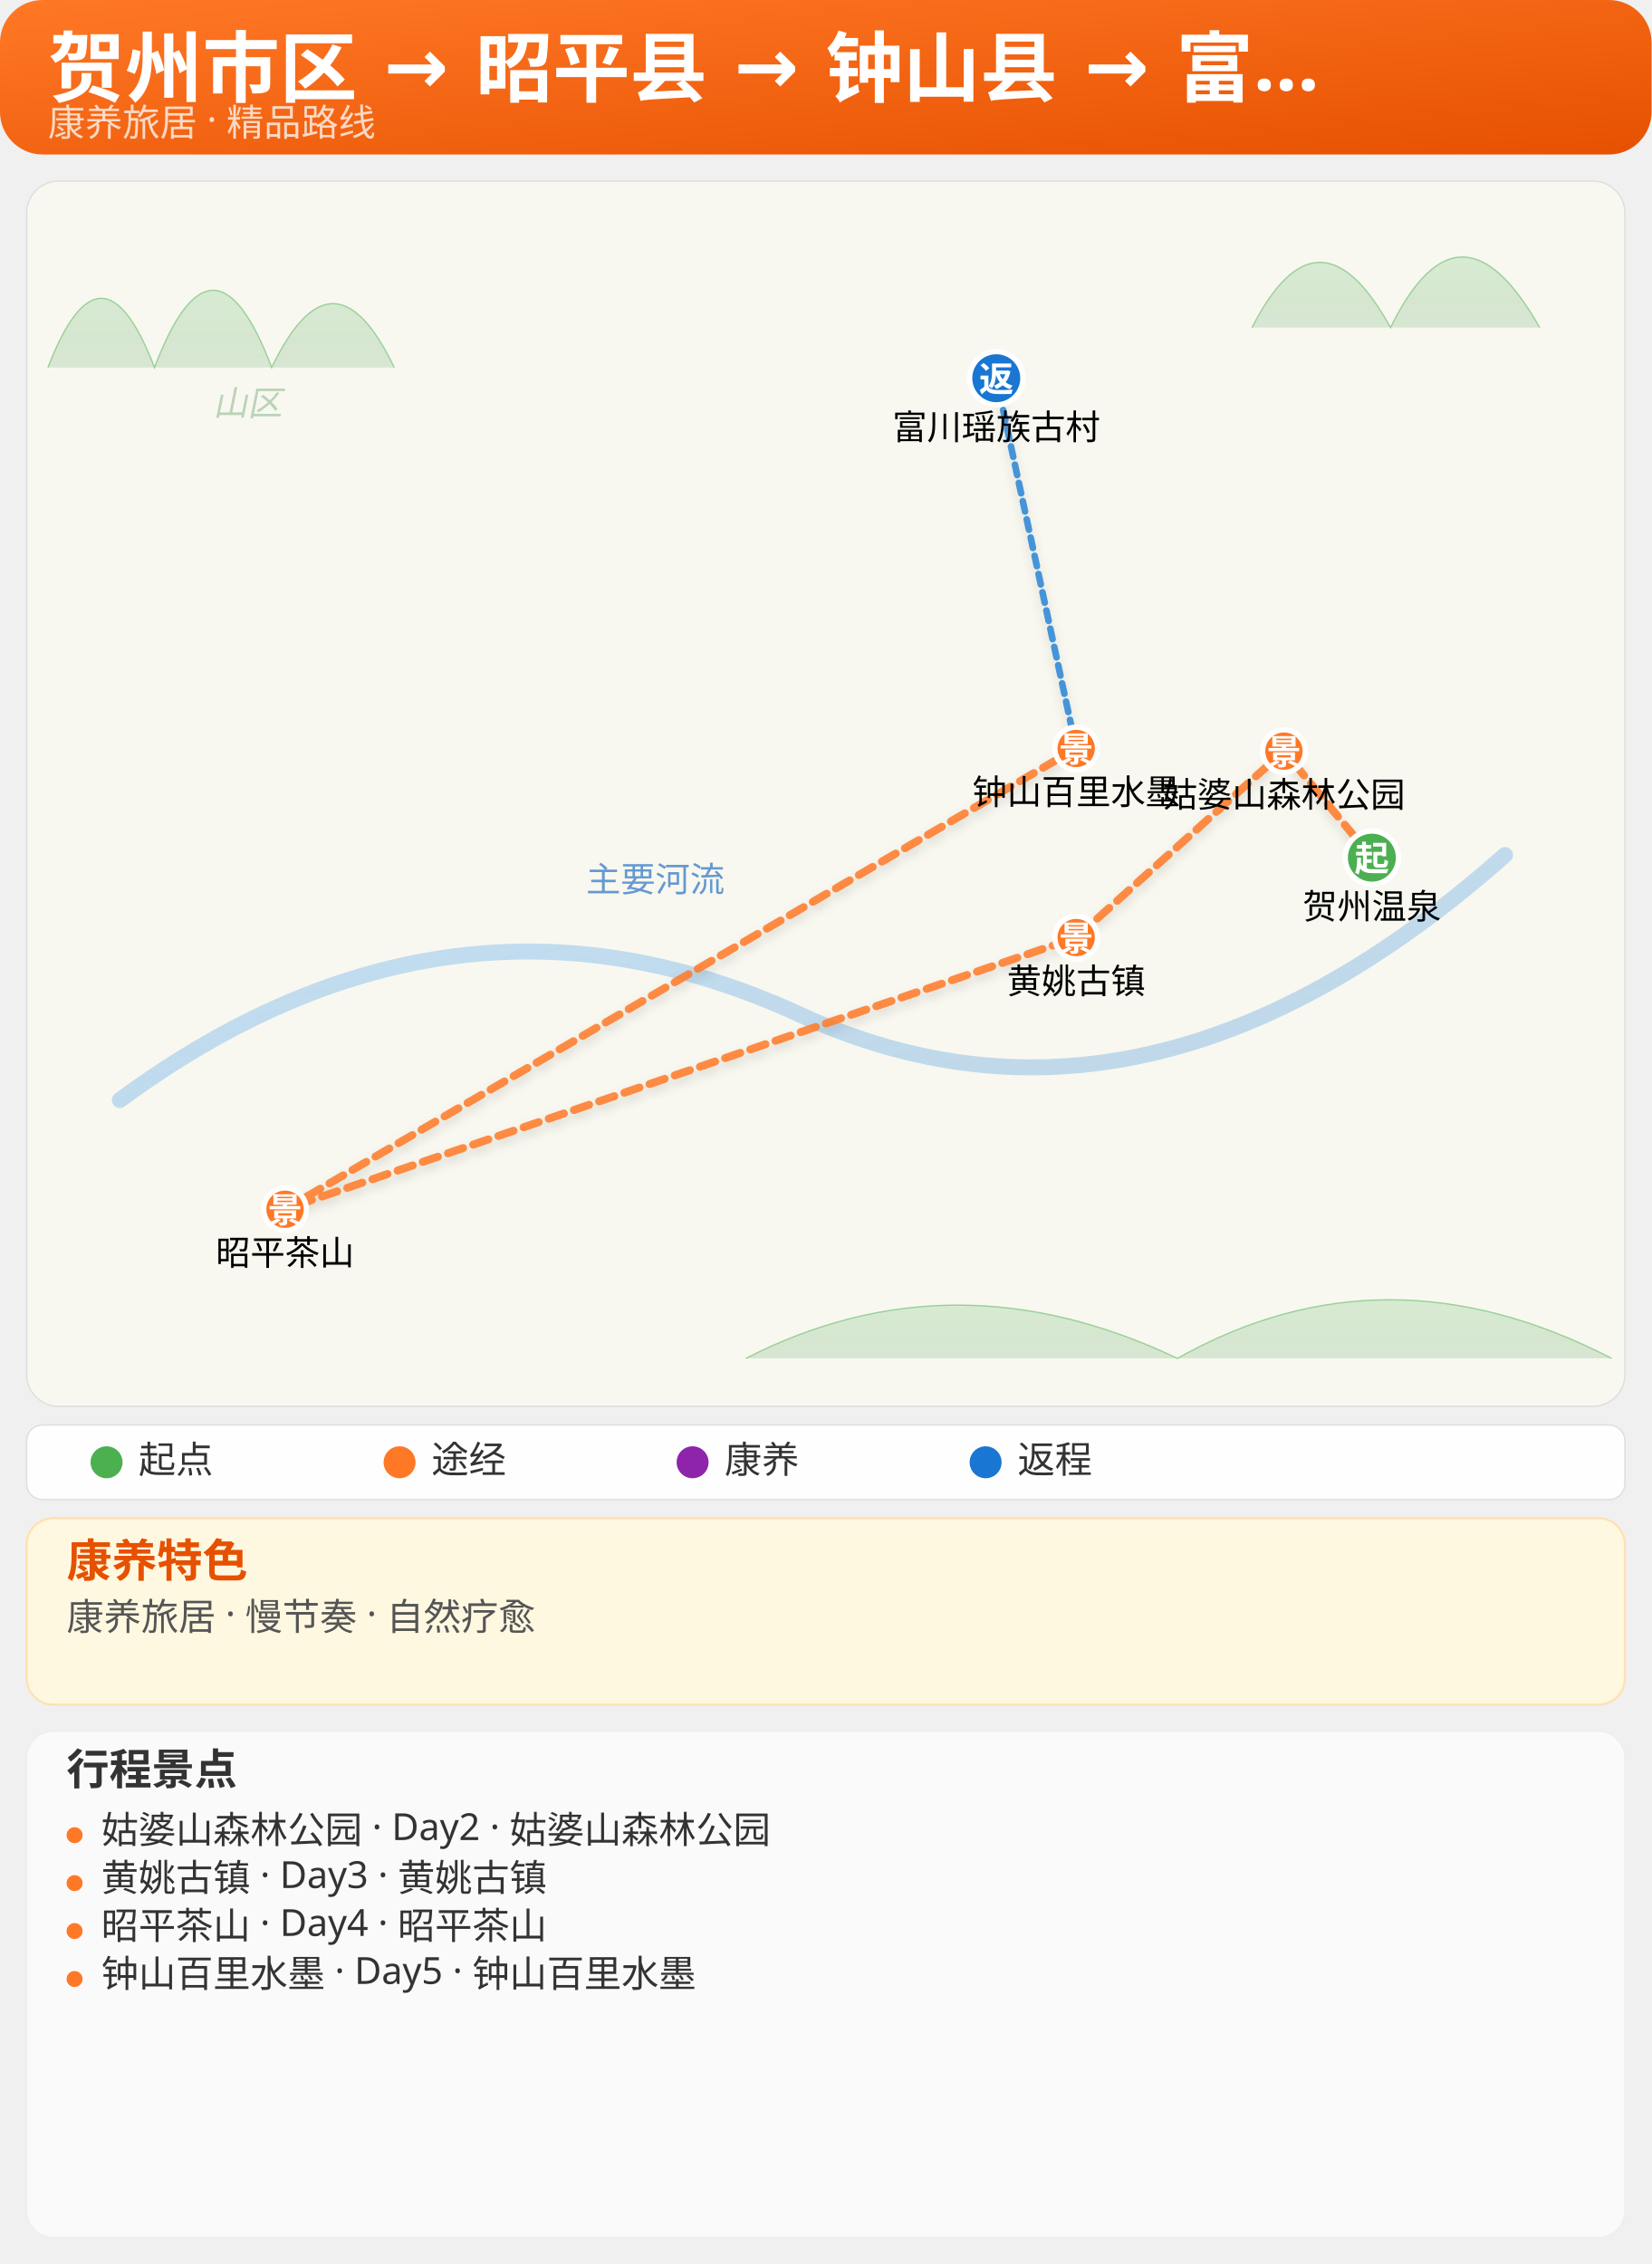
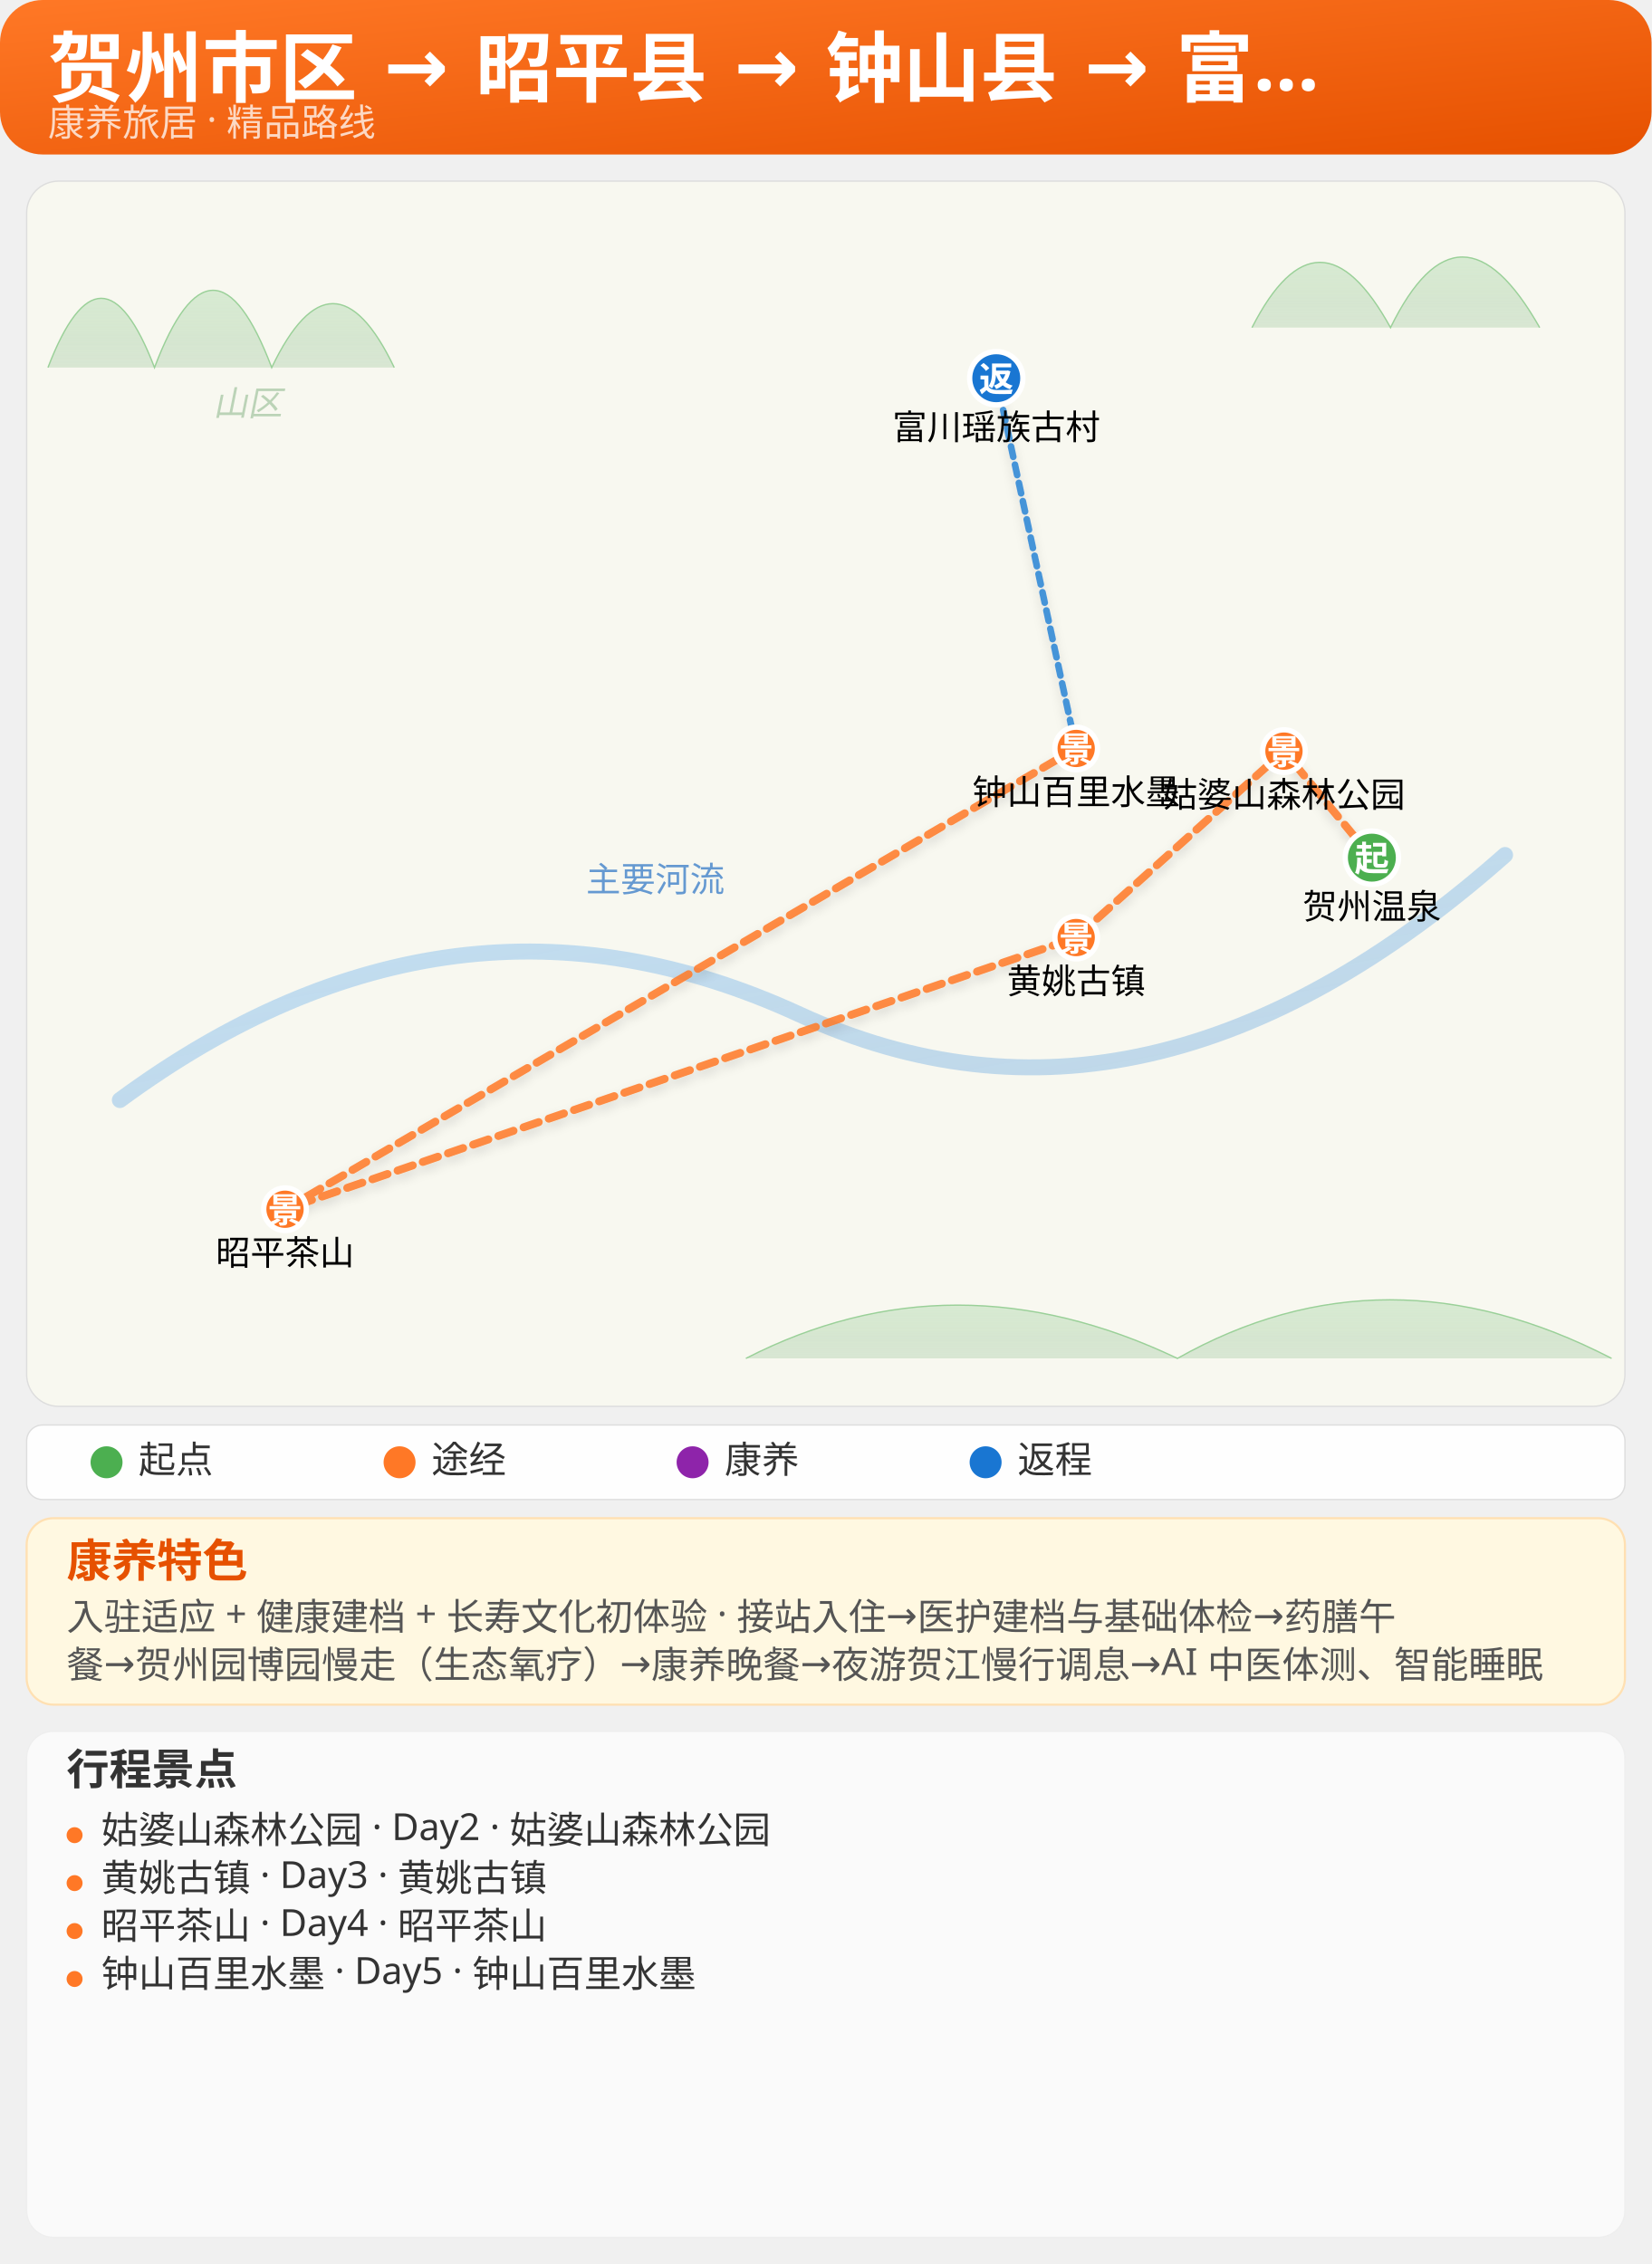
<svg xmlns="http://www.w3.org/2000/svg" viewBox="0 0 620 850" data-route-id="gx_excel_02" data-version="elder" data-route-name="贺州市区 → 昭平县 → 钟山县 → 富川瑶族自治县 → 平桂区 → 八步区" data-center-lat="24.4925" data-center-lng="111.1650" style="width:100%;max-width:620px;background:linear-gradient(180deg,#F5F0E8 0%,#E8F4E8 100%);border-radius:16px;font-family:'PingFang SC','Microsoft YaHei',sans-serif">
  <defs>
    <linearGradient id="boundaryGrad" x1="0" y1="0" x2="1" y2="1">
      <stop offset="0%" stop-color="#E8F5E9" stop-opacity="0.95" />
      <stop offset="100%" stop-color="#C8E6C9" stop-opacity="0.8" />
    </linearGradient>
    <linearGradient id="riverGrad" x1="0" y1="0" x2="1" y2="1">
      <stop offset="0%" stop-color="#64B5F6" stop-opacity="0.7" />
      <stop offset="100%" stop-color="#1976D2" stop-opacity="0.5" />
    </linearGradient>
    <linearGradient id="hillGrad" x1="0" y1="0" x2="0" y2="1">
      <stop offset="0%" stop-color="#81C784" stop-opacity="0.5" />
      <stop offset="100%" stop-color="#388E3C" stop-opacity="0.3" />
    </linearGradient>
    <linearGradient id="heroGrad" x1="0" y1="0" x2="1" y2="1">
      <stop offset="0%" stop-color="#FF7826" />
      <stop offset="100%" stop-color="#E65100" />
    </linearGradient>
    <filter id="shadow">
      <feDropShadow dx="0" dy="2" stdDeviation="2" flood-color="#000" flood-opacity="0.15" />
    </filter>
  </defs>
  <rect x="0" y="0" width="620" height="58" rx="16" fill="url(#heroGrad)" />
  <text x="18" y="36" fill="#fff" font-size="29" font-weight="bold">贺州市区 → 昭平县 → 钟山县 → 富…</text>
  <text x="18" y="51" fill="rgba(255,255,255,0.75)" font-size="14">康养旅居 · 精品路线</text>
  <rect x="10" y="68" width="600" height="460" rx="12" fill="#F8F8F0" stroke="#DDD" stroke-width="0.5" />
  <g class="mountains" opacity="0.55">
    <path d="M18,138 Q38,86 58,138 Q80,80 102,138 Q125,90 148,138" fill="url(#hillGrad)" stroke="#4CAF50" stroke-width="0.5" />
    <path d="M470,123 Q495,74 522,123 Q548,70 578,123" fill="url(#hillGrad)" stroke="#4CAF50" stroke-width="0.5" />
    <path d="M280,510 Q358,470 442,510 Q520,466 605,510" fill="url(#hillGrad)" stroke="#4CAF50" stroke-width="0.5" />
    <text x="80" y="156" fill="#2E7D32" font-size="13" opacity="0.55" font-style="italic">山区</text>
  </g>
  <g class="rivers">
    <path d="M45,413 Q170,321 300,380.8 T565,321" fill="none" stroke="url(#riverGrad)" stroke-width="6" stroke-linecap="round" opacity="0.5" />
    <text x="220" y="334.8" fill="#1565C0" font-size="13" opacity="0.65">主要河流</text>
  </g>
  <g class="route-paths" filter="url(#shadow)">
    <path d="M 515 322 L 482 282 L 404 352 L 107 454 L 404 281" fill="none" stroke="#FF7826" stroke-width="3" stroke-dasharray="6 4" stroke-linecap="round" stroke-linejoin="round" opacity="0.85" />
    <path d="M 404 281 L 374 142" fill="none" stroke="#1976D2" stroke-width="2.5" stroke-dasharray="4 3" stroke-linecap="round" stroke-linejoin="round" opacity="0.75" />
  </g>
  <g class="markers">
-     <g class="route-marker" style="cursor:pointer" data-type="arrival" data-day="Day1" data-name="贺州温泉" data-plan="贺州温泉" data-lat="24.45" data-lng="111.52" data-spot-desc="贺州温泉" transform="translate(515,322)">
+     <g class="route-marker" style="cursor:pointer" data-type="arrival" data-day="Day1" data-name="贺州温泉" data-plan="贺州温泉" data-lat="24.45" data-lng="111.52" data-spot-desc="入驻适应 + 健康建档 + 长寿文化初体验 · 接站入住→医护建档与基础体检→药膳午餐→贺州园博园慢走（生态氧疗）→康养晚餐→夜游贺江慢行调息→AI 中医体测、智能睡眠监测" transform="translate(515,322)">
      <circle r="10" fill="#4CAF50" stroke="#fff" stroke-width="2" />
      <text text-anchor="middle" dy="5" fill="#fff" font-size="13" font-weight="bold">起</text>
      <text y="23" text-anchor="middle" font-size="13" fill="#000" font-family="sans-serif">贺州温泉</text>
    </g>
-     <g class="route-marker" style="cursor:pointer" data-type="spot" data-day="Day2" data-name="姑婆山森林公园" data-plan="姑婆山森林公园" data-lat="24.52" data-lng="111.47" data-spot-desc="姑婆山森林公园" transform="translate(482,282)">
+     <g class="route-marker" style="cursor:pointer" data-type="spot" data-day="Day2" data-name="姑婆山森林公园" data-plan="姑婆山森林公园" data-lat="24.52" data-lng="111.47" data-spot-desc="富硒茶养 + 古镇静心 + 温泉初疗 · 晨间八段锦→康养早餐→昭平茶园采茶、制茶、品茶（茶疗康养）→长寿药膳午餐→黄姚古镇慢游（外骨骼辅助行走）→返程温泉基地→森林富硒温泉泡浴→民俗体验" transform="translate(482,282)">
      <circle r="8" fill="#FF7826" stroke="#fff" stroke-width="2" />
      <text text-anchor="middle" dy="5" fill="#fff" font-size="13" font-weight="bold">景</text>
      <text y="21" text-anchor="middle" font-size="13" fill="#000" font-family="sans-serif">姑婆山森林公园</text>
    </g>
-     <g class="route-marker" style="cursor:pointer" data-type="spot" data-day="Day3" data-name="黄姚古镇" data-plan="黄姚古镇" data-lat="24.38" data-lng="111.33" data-spot-desc="黄姚古镇" transform="translate(404,352)">
+     <g class="route-marker" style="cursor:pointer" data-type="spot" data-day="Day3" data-name="黄姚古镇" data-plan="黄姚古镇" data-lat="24.38" data-lng="111.33" data-spot-desc="山水康养 + 民俗体验 + 气血调理 · 晨间太极晨练→康养早餐→钟山十里画廊慢游→长寿药膳午餐→英家红色文化体验→返程温泉基地→药膳晚餐 + 壮瑶药泡浴" transform="translate(404,352)">
      <circle r="8" fill="#FF7826" stroke="#fff" stroke-width="2" />
      <text text-anchor="middle" dy="5" fill="#fff" font-size="13" font-weight="bold">景</text>
      <text y="21" text-anchor="middle" font-size="13" fill="#000" font-family="sans-serif">黄姚古镇</text>
    </g>
-     <g class="route-marker" style="cursor:pointer" data-type="spot" data-day="Day4" data-name="昭平茶山" data-plan="昭平茶山" data-lat="24.17" data-lng="110.81" data-spot-desc="昭平茶山" transform="translate(107,454)">
+     <g class="route-marker" style="cursor:pointer" data-type="spot" data-day="Day4" data-name="昭平茶山" data-plan="昭平茶山" data-lat="24.17" data-lng="110.81" data-spot-desc="瑶药康养 + 民俗养心 + 固本培元 · 康养早餐 + 健康复盘→富川古明城慢游→长寿药膳午餐→瑶药非遗体验→秀水状元村生态慢游→返程温泉基地→分区温泉理疗→自由静养" transform="translate(107,454)">
      <circle r="8" fill="#FF7826" stroke="#fff" stroke-width="2" />
      <text text-anchor="middle" dy="5" fill="#fff" font-size="13" font-weight="bold">景</text>
      <text y="21" text-anchor="middle" font-size="13" fill="#000" font-family="sans-serif">昭平茶山</text>
    </g>
-     <g class="route-marker" style="cursor:pointer" data-type="spot" data-day="Day5" data-name="钟山百里水墨" data-plan="钟山百里水墨" data-lat="24.528" data-lng="111.33" data-spot-desc="钟山百里水墨" transform="translate(404,281)">
+     <g class="route-marker" style="cursor:pointer" data-type="spot" data-day="Day5" data-name="钟山百里水墨" data-plan="钟山百里水墨" data-lat="24.528" data-lng="111.33" data-spot-desc="森林氧疗 + 玉石康养 + 经络舒缓 · 康养早餐→玉石林森林康养（高负氧环境静养）→长寿药膳午餐→玉石文化体验→返程温泉基地→药膳晚餐 + 瑶药足浴理疗" transform="translate(404,281)">
      <circle r="8" fill="#FF7826" stroke="#fff" stroke-width="2" />
      <text text-anchor="middle" dy="5" fill="#fff" font-size="13" font-weight="bold">景</text>
      <text y="21" text-anchor="middle" font-size="13" fill="#000" font-family="sans-serif">钟山百里水墨</text>
    </g>
-     <g class="route-marker" style="cursor:pointer" data-type="departure" data-day="Day6" data-name="富川瑶族古村" data-plan="富川瑶族古村" data-lat="24.815" data-lng="111.277" data-spot-desc="富川瑶族古村" transform="translate(374,142)">
+     <g class="route-marker" style="cursor:pointer" data-type="departure" data-day="Day6" data-name="富川瑶族古村" data-plan="富川瑶族古村" data-lat="24.815" data-lng="111.277" data-spot-desc="深度森林疗愈 + 康养知识学习 · 康养早餐 + 养生科普→姑婆山徒步（天然氧吧深度疗愈）→原生态午餐→温泉研学 + 专业深度理疗→收官温补晚餐" transform="translate(374,142)">
      <circle r="10" fill="#1976D2" stroke="#fff" stroke-width="2" />
      <text text-anchor="middle" dy="5" fill="#fff" font-size="13" font-weight="bold">返</text>
      <text y="23" text-anchor="middle" font-size="13" fill="#000" font-family="sans-serif">富川瑶族古村</text>
    </g>
  </g>
  <g class="legend" transform="translate(10, 535)">
    <rect width="600" height="28" rx="6" fill="rgba(255,255,255,0.92)" stroke="#ddd" stroke-width="0.5" />
    <circle cx="30" cy="14" r="6" fill="#4CAF50" />
    <text x="42" y="18" font-size="14" fill="#333">起点</text>
    <circle cx="140" cy="14" r="6" fill="#FF7826" />
    <text x="152" y="18" font-size="14" fill="#333">途经</text>
    <circle cx="250" cy="14" r="6" fill="#8E24AA" />
    <text x="262" y="18" font-size="14" fill="#333">康养</text>
    <circle cx="360" cy="14" r="6" fill="#1976D2" />
    <text x="372" y="18" font-size="14" fill="#333">返程</text>
  </g>
  <g class="wellness-info" transform="translate(10, 570)">
    <rect width="600" height="70" rx="10" fill="#FFF8E1" stroke="#FFE0B2" stroke-width="0.8" />
    <text x="15" y="22" fill="#E65100" font-size="17" font-weight="bold">康养特色</text>
-     <text x="15" y="42" fill="#555" font-size="14">康养旅居 · 慢节奏 · 自然疗愈</text>
+     <text x="15" y="42" fill="#555" font-size="14">入驻适应 + 健康建档 + 长寿文化初体验 · 接站入住→医护建档与基础体检→药膳午</text>
+     <text x="15" y="60" fill="#555" font-size="14">餐→贺州园博园慢走（生态氧疗）→康养晚餐→夜游贺江慢行调息→AI 中医体测、智能睡眠</text>
  </g>
  <g class="spot-list" transform="translate(10, 650)">
    <rect width="600" height="190" rx="10" fill="#FAFAFA" stroke="#EEE" stroke-width="0.5" />
    <text x="15" y="20" fill="#333" font-size="16" font-weight="bold">行程景点</text>
-     <g class="spot-item" data-name="姑婆山森林公园" data-day="Day2" data-spot-desc="">
+     <g class="spot-item" data-name="姑婆山森林公园" data-day="Day2" data-spot-desc="富硒茶养 + 古镇静心 + 温泉初疗 · 晨间八段锦→康养早餐→昭平茶园采茶、制茶、品茶（茶疗康养）→长寿药膳午餐→黄姚古镇慢游（外骨骼辅助行走）→返程温泉基地→森林富硒温泉泡浴→民俗体验">
      <circle cx="18" cy="39" r="3" fill="#FF7826" />
      <text x="28" y="42" fill="#333" font-size="14">姑婆山森林公园 · Day2 · 姑婆山森林公园</text>
    </g>
-     <g class="spot-item" data-name="黄姚古镇" data-day="Day3" data-spot-desc="">
+     <g class="spot-item" data-name="黄姚古镇" data-day="Day3" data-spot-desc="山水康养 + 民俗体验 + 气血调理 · 晨间太极晨练→康养早餐→钟山十里画廊慢游→长寿药膳午餐→英家红色文化体验→返程温泉基地→药膳晚餐 + 壮瑶药泡浴">
      <circle cx="18" cy="57" r="3" fill="#FF7826" />
      <text x="28" y="60" fill="#333" font-size="14">黄姚古镇 · Day3 · 黄姚古镇</text>
    </g>
-     <g class="spot-item" data-name="昭平茶山" data-day="Day4" data-spot-desc="">
+     <g class="spot-item" data-name="昭平茶山" data-day="Day4" data-spot-desc="瑶药康养 + 民俗养心 + 固本培元 · 康养早餐 + 健康复盘→富川古明城慢游→长寿药膳午餐→瑶药非遗体验→秀水状元村生态慢游→返程温泉基地→分区温泉理疗→自由静养">
      <circle cx="18" cy="75" r="3" fill="#FF7826" />
      <text x="28" y="78" fill="#333" font-size="14">昭平茶山 · Day4 · 昭平茶山</text>
    </g>
-     <g class="spot-item" data-name="钟山百里水墨" data-day="Day5" data-spot-desc="">
+     <g class="spot-item" data-name="钟山百里水墨" data-day="Day5" data-spot-desc="森林氧疗 + 玉石康养 + 经络舒缓 · 康养早餐→玉石林森林康养（高负氧环境静养）→长寿药膳午餐→玉石文化体验→返程温泉基地→药膳晚餐 + 瑶药足浴理疗">
      <circle cx="18" cy="93" r="3" fill="#FF7826" />
      <text x="28" y="96" fill="#333" font-size="14">钟山百里水墨 · Day5 · 钟山百里水墨</text>
    </g>
  </g>
</svg>
